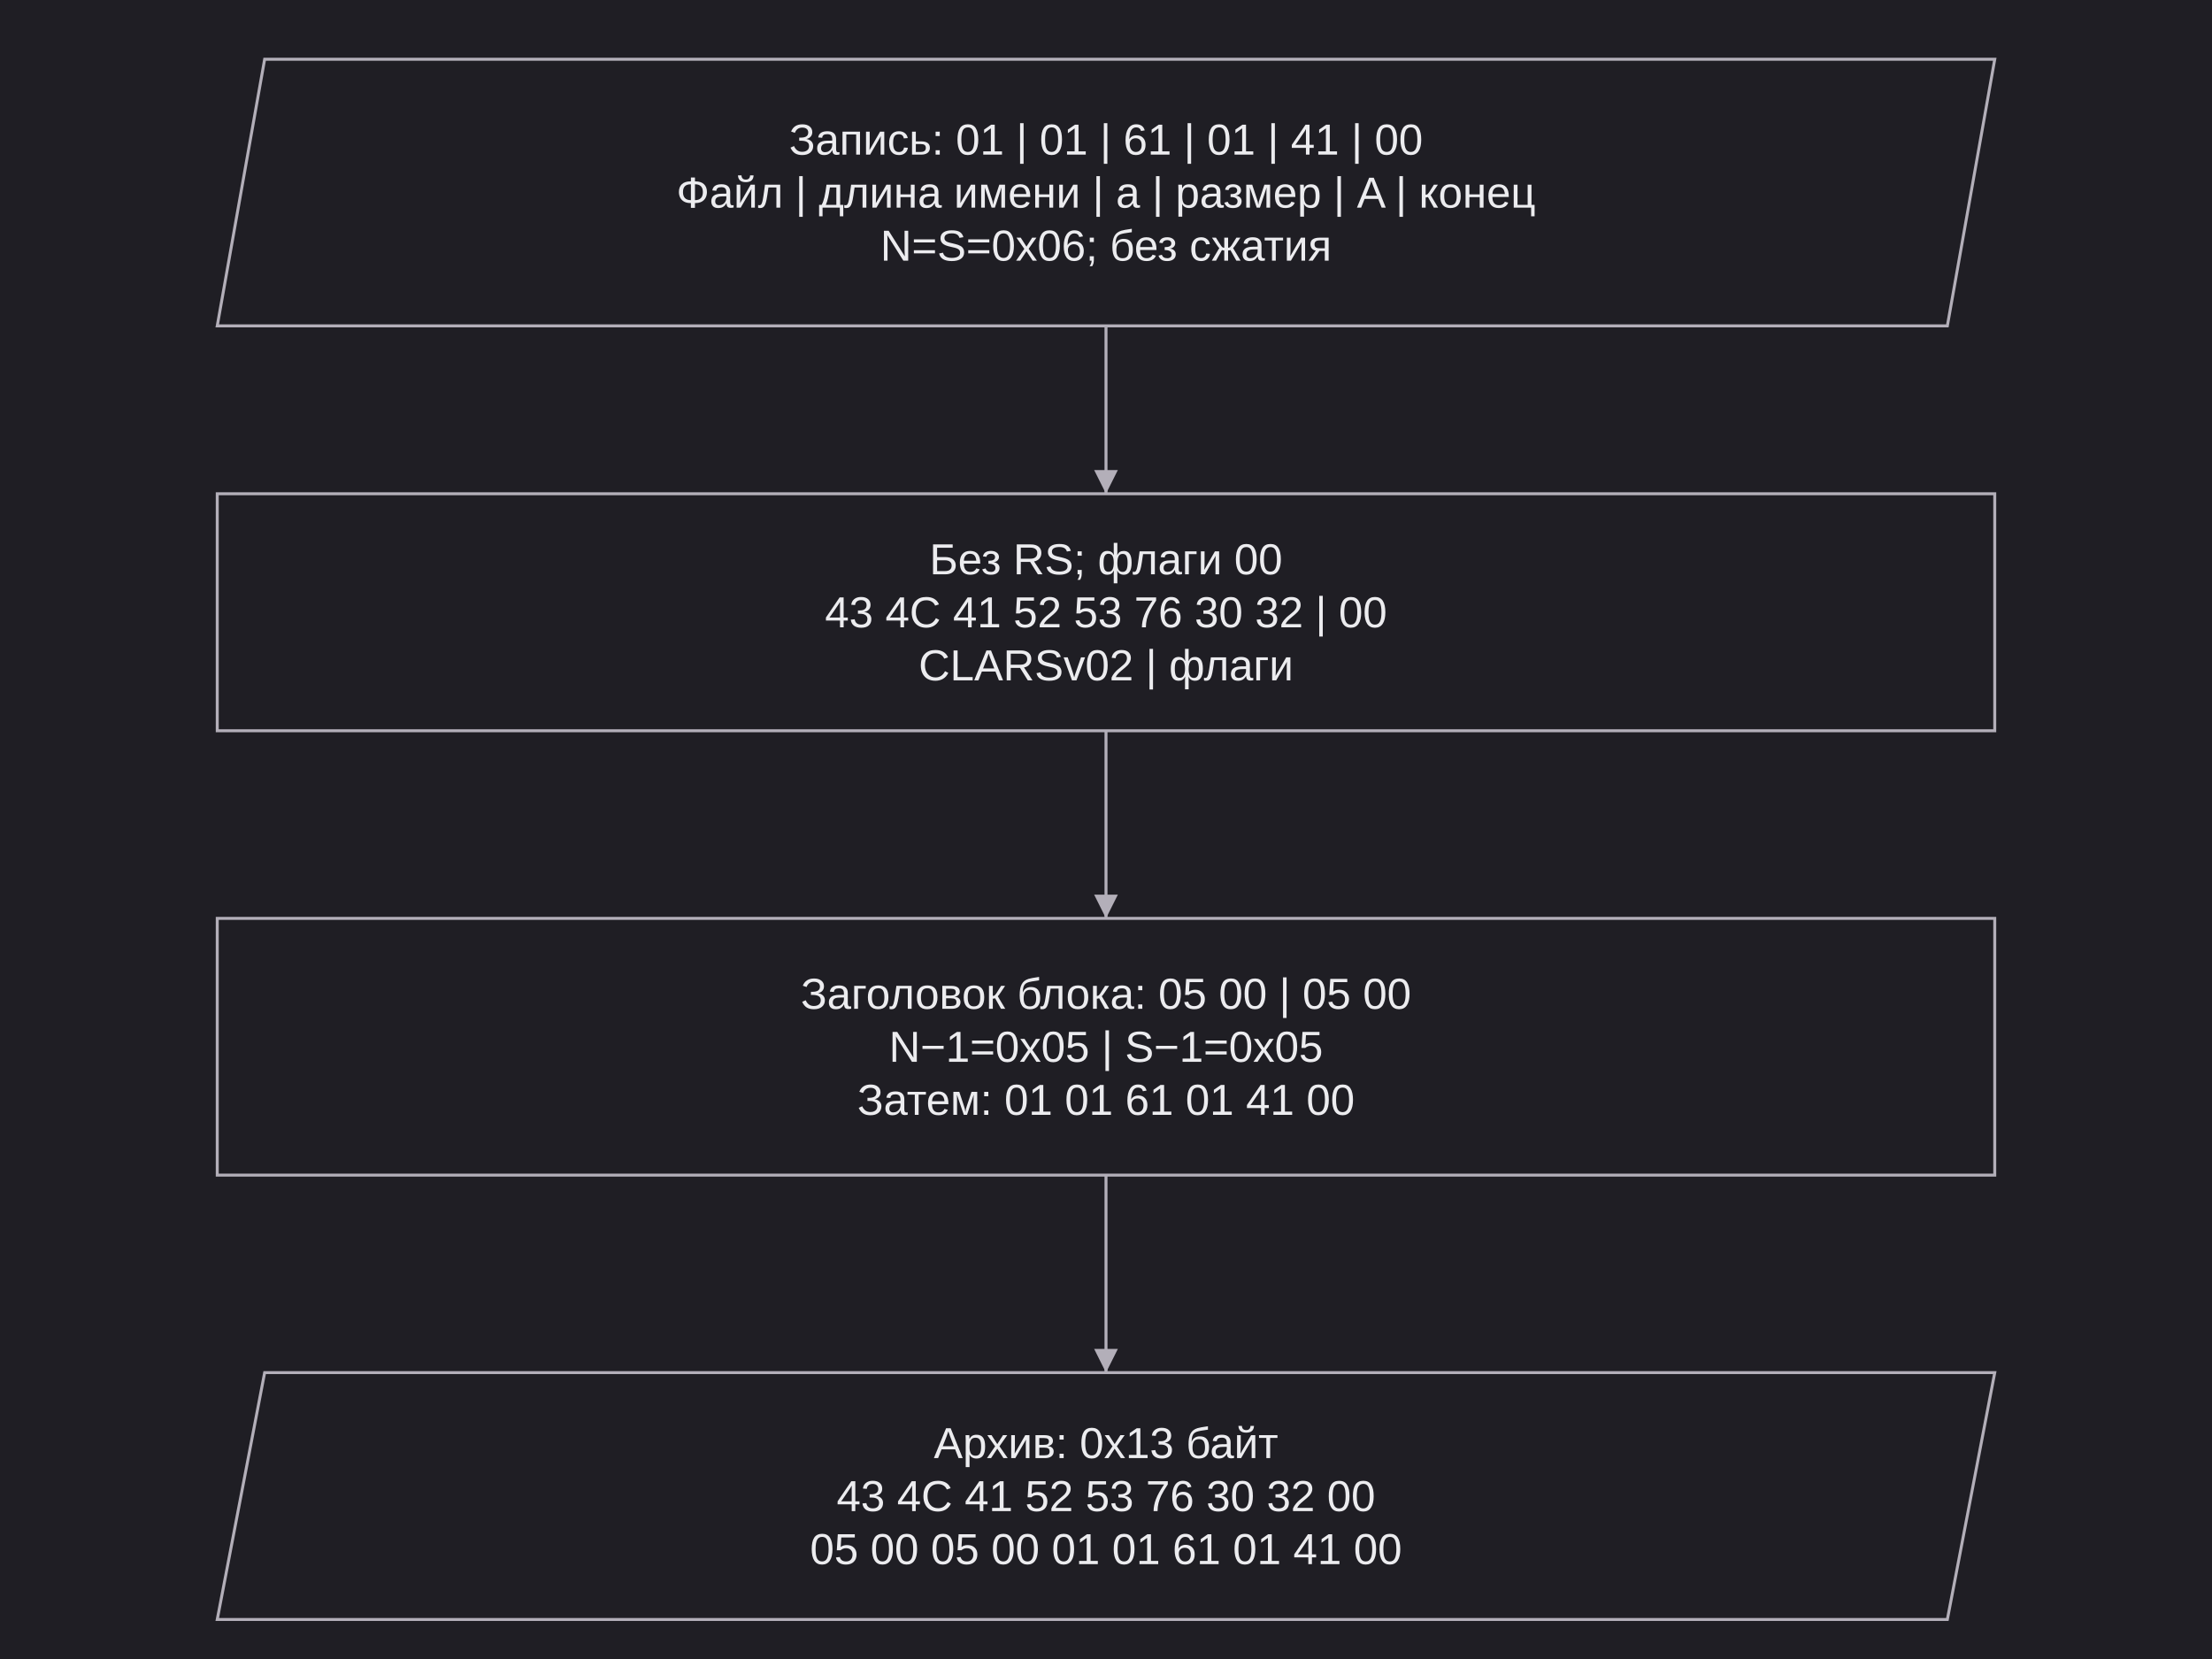
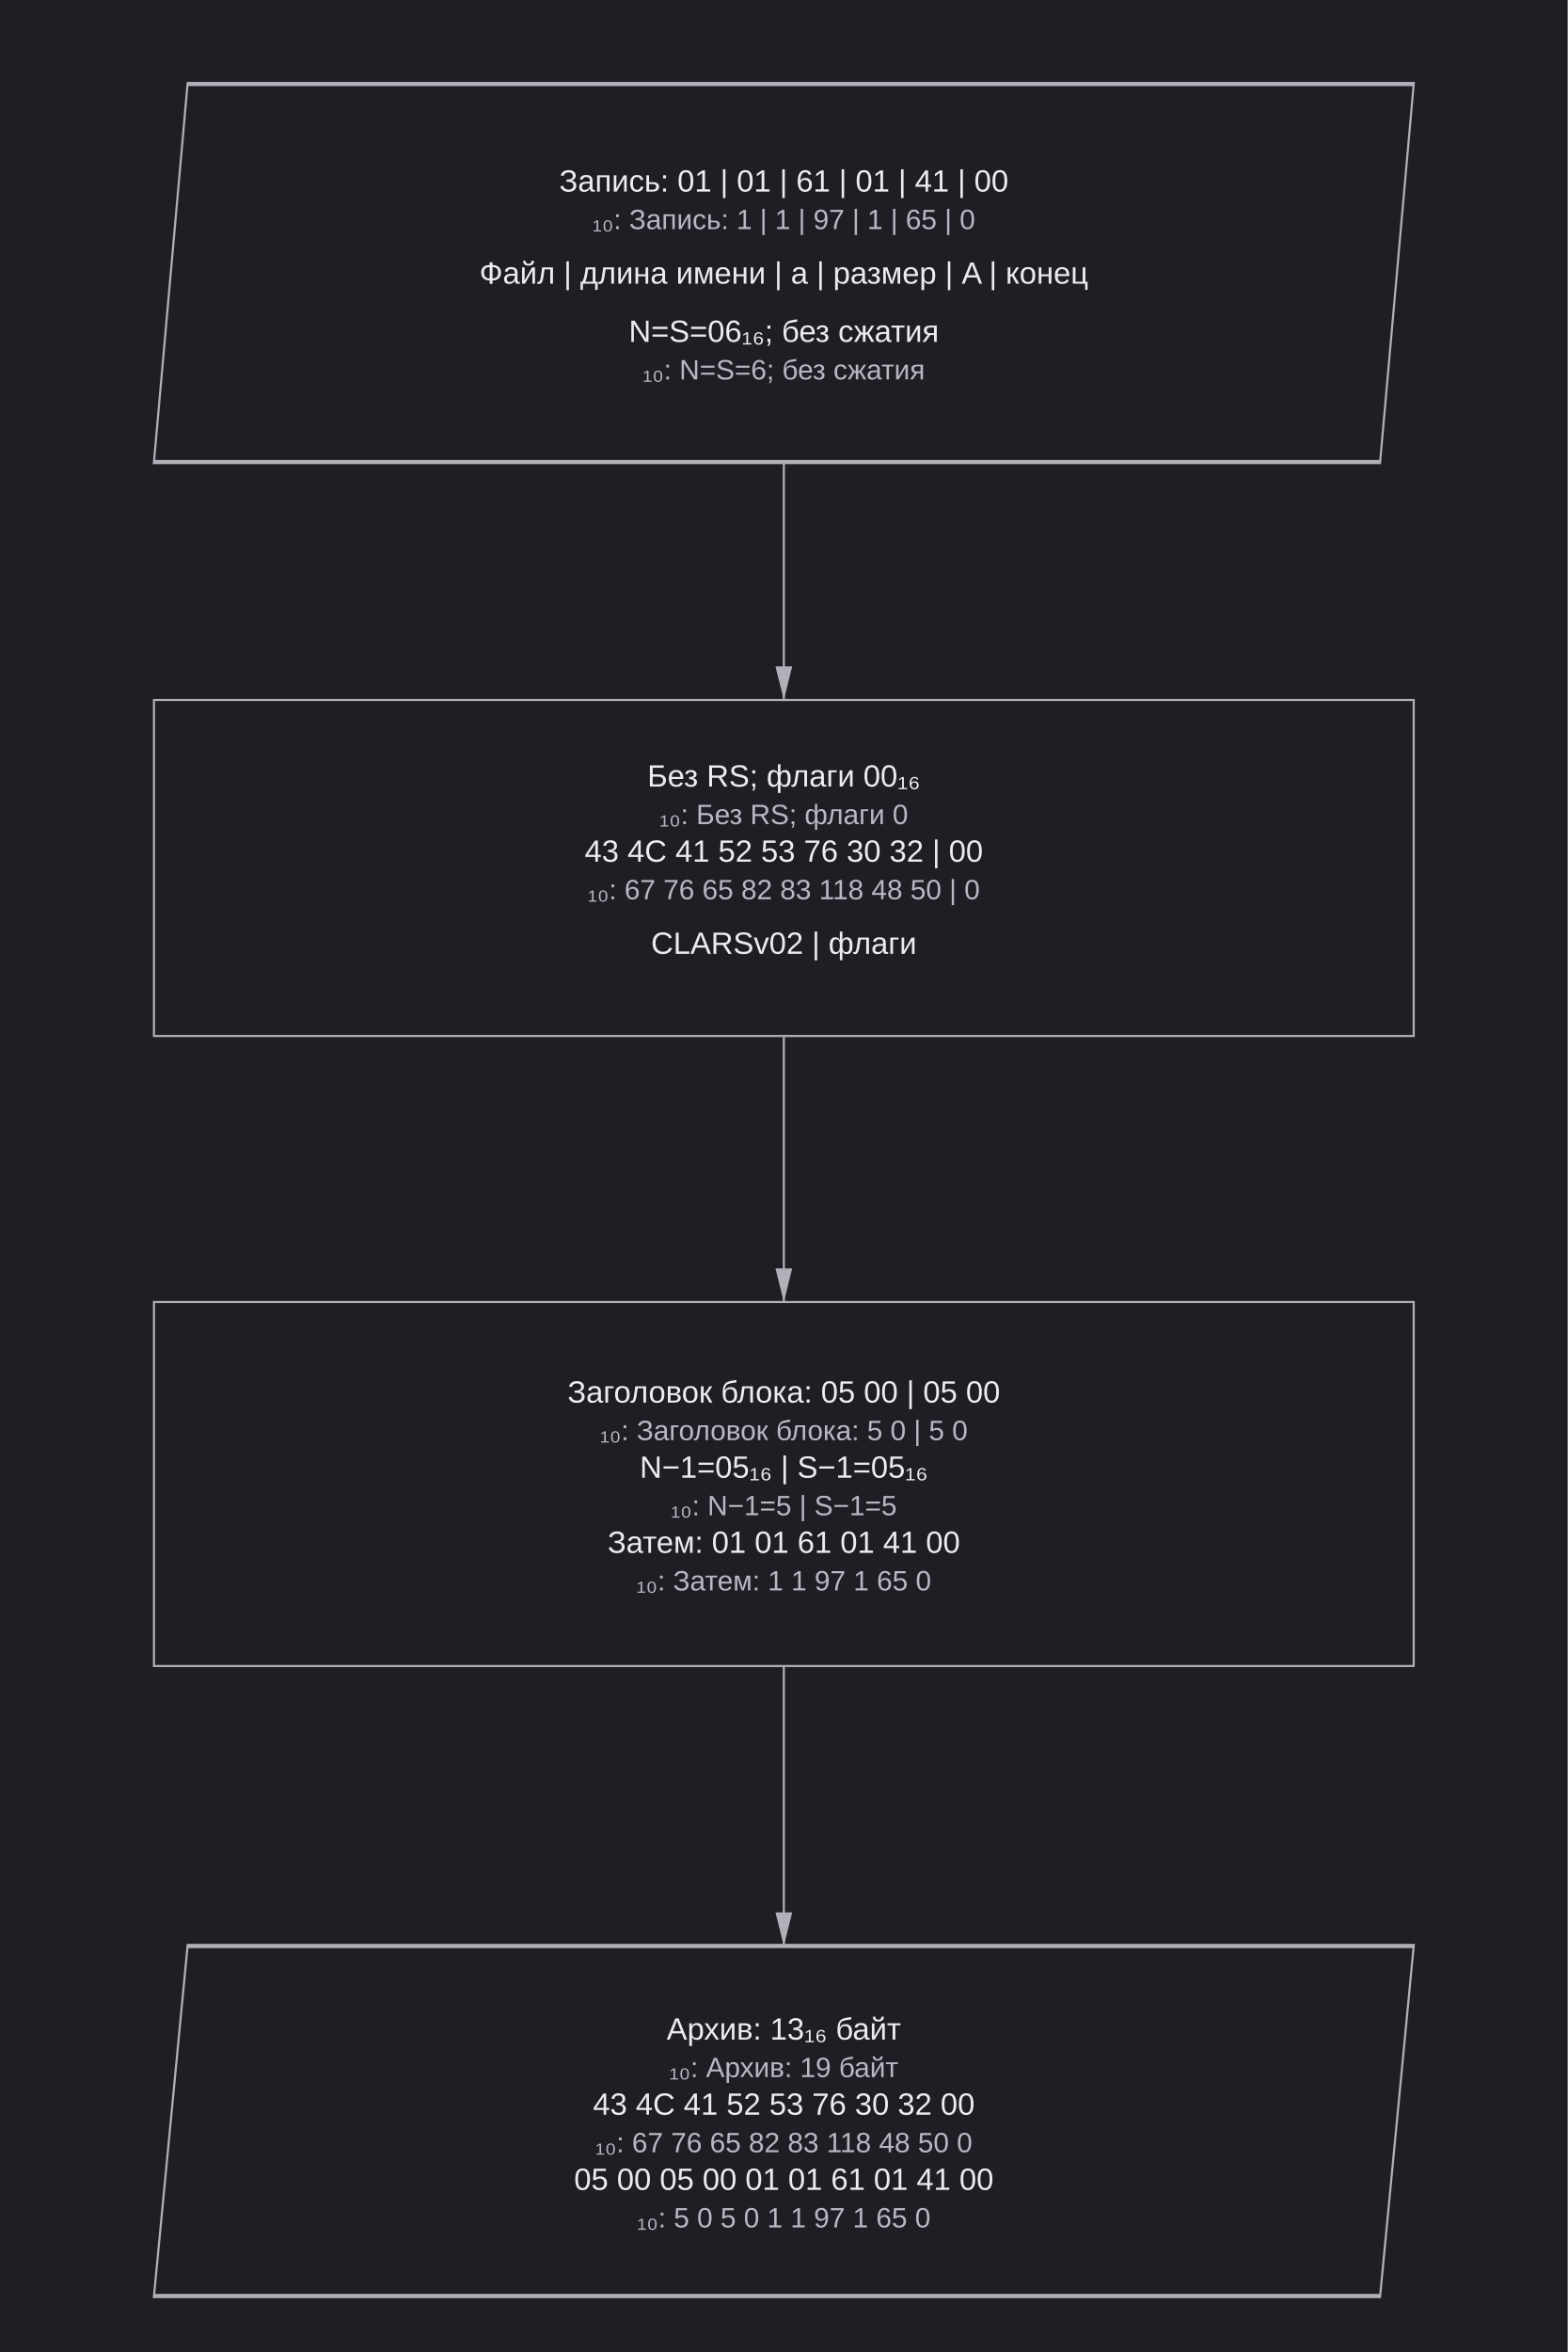
- <svg xmlns="http://www.w3.org/2000/svg" width="1120" height="840" viewBox="0 80 1120 840" role="img">
+ <svg xmlns="http://www.w3.org/2000/svg" width="1120" height="1680.0" viewBox="0 160 1120 1680" role="img">
  <defs>
    <marker id="arrow" viewBox="0 0 10 10" refX="10" refY="5" markerWidth="8" markerHeight="8" orient="auto-start-reverse">
      <path d="M 0 0 L 10 5 L 0 10 Z" fill="#b3afb9" />
    </marker>
  </defs>
-   <rect width="100%" height="840.0" fill="#1f1e24" y="80" />
-   <path d="M560 245 L560 330" fill="none" stroke="#b3afb9" stroke-width="1.5" marker-end="url(#arrow)" />
-   <path d="M560 450 L560 545" fill="none" stroke="#b3afb9" stroke-width="1.5" marker-end="url(#arrow)" />
-   <path d="M560 675 L560 775" fill="none" stroke="#b3afb9" stroke-width="1.5" marker-end="url(#arrow)" />
-   <path d="M 134 110 H 1010 L 986 245 H 110 Z" fill="#1f1e24" stroke="#b3afb9" stroke-width="1.5" />
-   <text x="560" y="150.66" text-anchor="middle" dominant-baseline="central" font-family="Arial, sans-serif" font-size="22" fill="#ececef">Запись: 01 | 01 | 61 | 01 | 41 | 00</text>
-   <text x="560" y="177.5" text-anchor="middle" dominant-baseline="central" font-family="Arial, sans-serif" font-size="22" fill="#ececef">Файл | длина имени | a | размер | A | конец</text>
-   <text x="560" y="204.34" text-anchor="middle" dominant-baseline="central" font-family="Arial, sans-serif" font-size="22" fill="#ececef">N=S=0x06; без сжатия</text>
-   <rect x="110" y="330" width="900" height="120" fill="#1f1e24" stroke="#b3afb9" stroke-width="1.5" />
-   <text x="560" y="363.16" text-anchor="middle" dominant-baseline="central" font-family="Arial, sans-serif" font-size="22" fill="#ececef">Без RS; флаги 00</text>
-   <text x="560" y="390" text-anchor="middle" dominant-baseline="central" font-family="Arial, sans-serif" font-size="22" fill="#ececef">43 4C 41 52 53 76 30 32 | 00</text>
-   <text x="560" y="416.84" text-anchor="middle" dominant-baseline="central" font-family="Arial, sans-serif" font-size="22" fill="#ececef">CLARSv02 | флаги</text>
-   <rect x="110" y="545" width="900" height="130" fill="#1f1e24" stroke="#b3afb9" stroke-width="1.5" />
-   <text x="560" y="583.16" text-anchor="middle" dominant-baseline="central" font-family="Arial, sans-serif" font-size="22" fill="#ececef">Заголовок блока: 05 00 | 05 00</text>
-   <text x="560" y="610" text-anchor="middle" dominant-baseline="central" font-family="Arial, sans-serif" font-size="22" fill="#ececef">N−1=0x05 | S−1=0x05</text>
-   <text x="560" y="636.84" text-anchor="middle" dominant-baseline="central" font-family="Arial, sans-serif" font-size="22" fill="#ececef">Затем: 01 01 61 01 41 00</text>
-   <path d="M 134 775 H 1010 L 986 900 H 110 Z" fill="#1f1e24" stroke="#b3afb9" stroke-width="1.5" />
-   <text x="560" y="810.66" text-anchor="middle" dominant-baseline="central" font-family="Arial, sans-serif" font-size="22" fill="#ececef">Архив: 0x13 байт</text>
-   <text x="560" y="837.5" text-anchor="middle" dominant-baseline="central" font-family="Arial, sans-serif" font-size="22" fill="#ececef">43 4C 41 52 53 76 30 32 00</text>
-   <text x="560" y="864.34" text-anchor="middle" dominant-baseline="central" font-family="Arial, sans-serif" font-size="22" fill="#ececef">05 00 05 00 01 01 61 01 41 00</text>
+   <rect width="100%" height="1680.0" fill="#1f1e24" y="160.0" />
+   <path d="M560 245 L560 330" fill="none" stroke="#b3afb9" stroke-width="1.5" marker-end="url(#arrow)" transform="scale(1,2)" />
+   <path d="M560 450 L560 545" fill="none" stroke="#b3afb9" stroke-width="1.5" marker-end="url(#arrow)" transform="scale(1,2)" />
+   <path d="M560 675 L560 775" fill="none" stroke="#b3afb9" stroke-width="1.5" marker-end="url(#arrow)" transform="scale(1,2)" />
+   <path d="M 134 110 H 1010 L 986 245 H 110 Z" fill="#1f1e24" stroke="#b3afb9" stroke-width="1.5" transform="scale(1,2)" />
+   <text x="560" y="289.22" text-anchor="middle" dominant-baseline="central" font-family="Arial, sans-serif" font-size="22" fill="#ececef">Запись: 01 | 01 | 61 | 01 | 41 | 00</text>
+   <text x="560" y="316.72" text-anchor="middle" dominant-baseline="central" font-family="Arial, sans-serif" font-size="20.0" fill="#bbb6c3">₁₀: Запись: 1 | 1 | 97 | 1 | 65 | 0</text>
+   <text x="560" y="355.0" text-anchor="middle" dominant-baseline="central" font-family="Arial, sans-serif" font-size="22" fill="#ececef">Файл | длина имени | a | размер | A | конец</text>
+   <text x="560" y="396.58" text-anchor="middle" dominant-baseline="central" font-family="Arial, sans-serif" font-size="22" fill="#ececef">N=S=06₁₆; без сжатия</text>
+   <text x="560" y="424.08" text-anchor="middle" dominant-baseline="central" font-family="Arial, sans-serif" font-size="20.0" fill="#bbb6c3">₁₀: N=S=6; без сжатия</text>
+   <rect x="110" y="660.0" width="900" height="240.0" fill="#1f1e24" stroke="#b3afb9" stroke-width="1.5" />
+   <text x="560" y="714.22" text-anchor="middle" dominant-baseline="central" font-family="Arial, sans-serif" font-size="22" fill="#ececef">Без RS; флаги 00₁₆</text>
+   <text x="560" y="741.72" text-anchor="middle" dominant-baseline="central" font-family="Arial, sans-serif" font-size="20.0" fill="#bbb6c3">₁₀: Без RS; флаги 0</text>
+   <text x="560" y="767.9" text-anchor="middle" dominant-baseline="central" font-family="Arial, sans-serif" font-size="22" fill="#ececef">43 4C 41 52 53 76 30 32 | 00</text>
+   <text x="560" y="795.4" text-anchor="middle" dominant-baseline="central" font-family="Arial, sans-serif" font-size="20.0" fill="#bbb6c3">₁₀: 67 76 65 82 83 118 48 50 | 0</text>
+   <text x="560" y="833.68" text-anchor="middle" dominant-baseline="central" font-family="Arial, sans-serif" font-size="22" fill="#ececef">CLARSv02 | флаги</text>
+   <rect x="110" y="1090.0" width="900" height="260.0" fill="#1f1e24" stroke="#b3afb9" stroke-width="1.5" />
+   <text x="560" y="1154.22" text-anchor="middle" dominant-baseline="central" font-family="Arial, sans-serif" font-size="22" fill="#ececef">Заголовок блока: 05 00 | 05 00</text>
+   <text x="560" y="1181.72" text-anchor="middle" dominant-baseline="central" font-family="Arial, sans-serif" font-size="20.0" fill="#bbb6c3">₁₀: Заголовок блока: 5 0 | 5 0</text>
+   <text x="560" y="1207.9" text-anchor="middle" dominant-baseline="central" font-family="Arial, sans-serif" font-size="22" fill="#ececef">N−1=05₁₆ | S−1=05₁₆</text>
+   <text x="560" y="1235.4" text-anchor="middle" dominant-baseline="central" font-family="Arial, sans-serif" font-size="20.0" fill="#bbb6c3">₁₀: N−1=5 | S−1=5</text>
+   <text x="560" y="1261.58" text-anchor="middle" dominant-baseline="central" font-family="Arial, sans-serif" font-size="22" fill="#ececef">Затем: 01 01 61 01 41 00</text>
+   <text x="560" y="1289.08" text-anchor="middle" dominant-baseline="central" font-family="Arial, sans-serif" font-size="20.0" fill="#bbb6c3">₁₀: Затем: 1 1 97 1 65 0</text>
+   <path d="M 134 775 H 1010 L 986 900 H 110 Z" fill="#1f1e24" stroke="#b3afb9" stroke-width="1.5" transform="scale(1,2)" />
+   <text x="560" y="1609.22" text-anchor="middle" dominant-baseline="central" font-family="Arial, sans-serif" font-size="22" fill="#ececef">Архив: 13₁₆ байт</text>
+   <text x="560" y="1636.72" text-anchor="middle" dominant-baseline="central" font-family="Arial, sans-serif" font-size="20.0" fill="#bbb6c3">₁₀: Архив: 19 байт</text>
+   <text x="560" y="1662.9" text-anchor="middle" dominant-baseline="central" font-family="Arial, sans-serif" font-size="22" fill="#ececef">43 4C 41 52 53 76 30 32 00</text>
+   <text x="560" y="1690.4" text-anchor="middle" dominant-baseline="central" font-family="Arial, sans-serif" font-size="20.0" fill="#bbb6c3">₁₀: 67 76 65 82 83 118 48 50 0</text>
+   <text x="560" y="1716.58" text-anchor="middle" dominant-baseline="central" font-family="Arial, sans-serif" font-size="22" fill="#ececef">05 00 05 00 01 01 61 01 41 00</text>
+   <text x="560" y="1744.08" text-anchor="middle" dominant-baseline="central" font-family="Arial, sans-serif" font-size="20.0" fill="#bbb6c3">₁₀: 5 0 5 0 1 1 97 1 65 0</text>
</svg>
